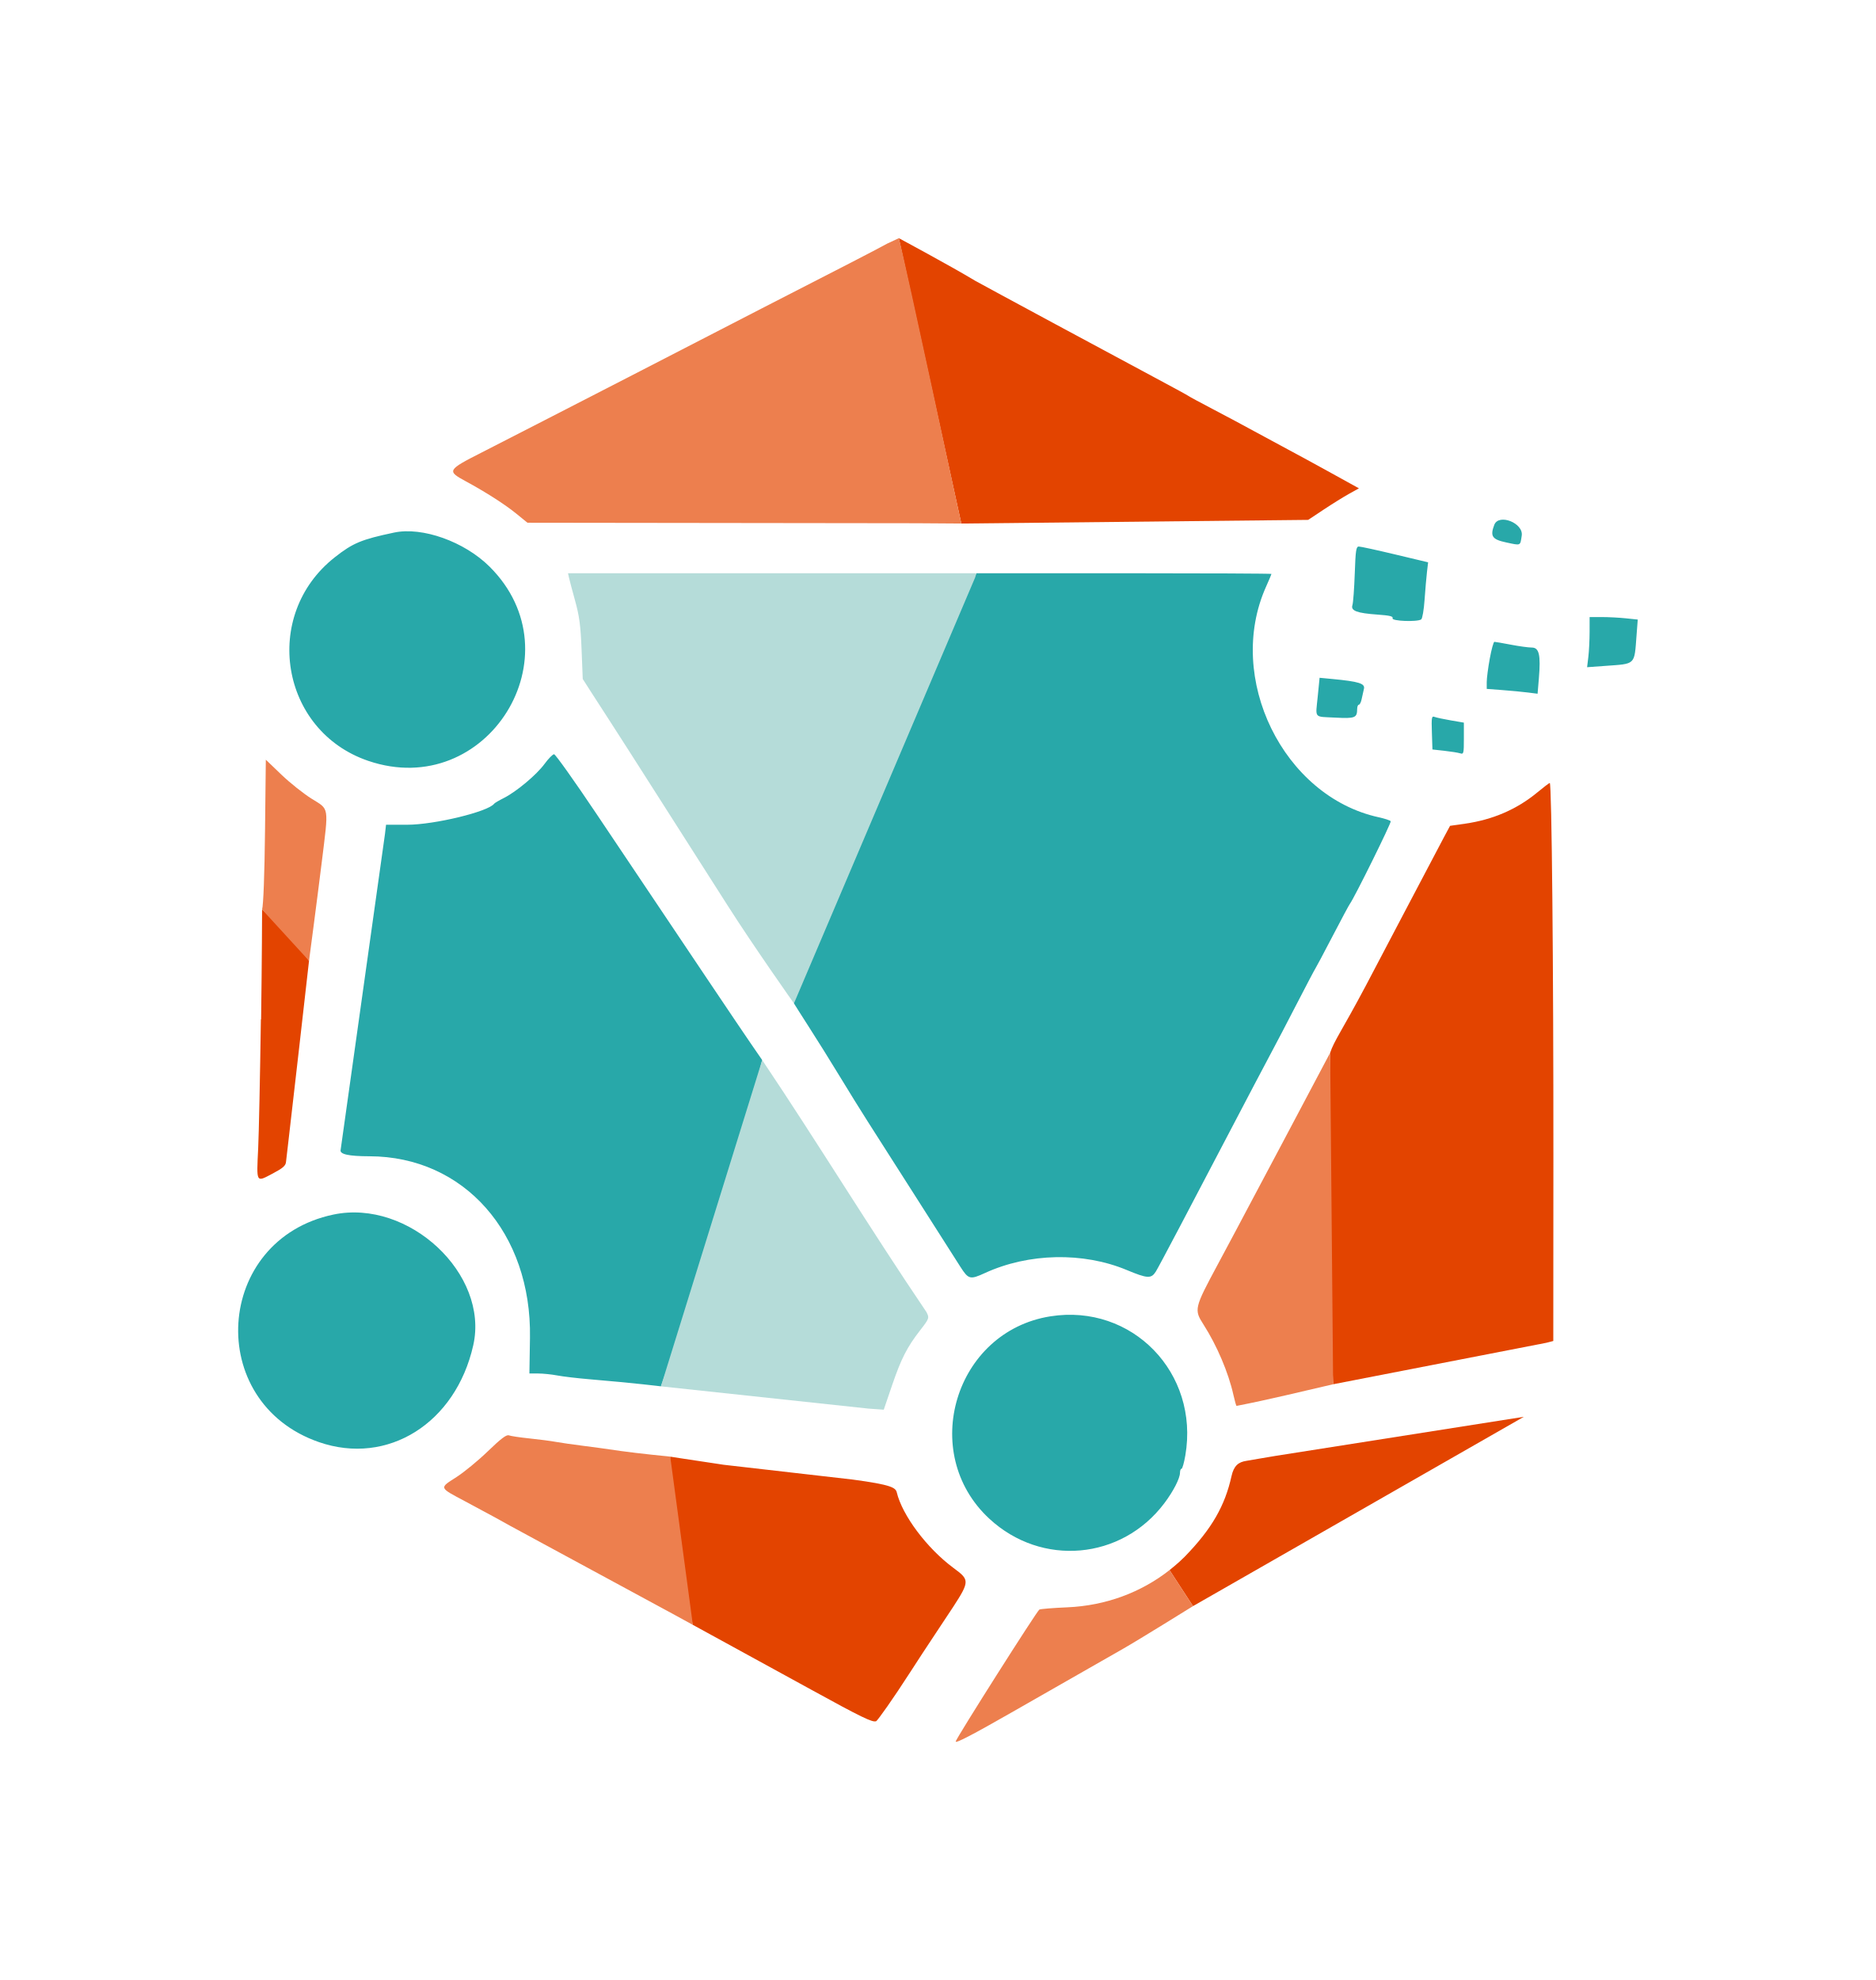
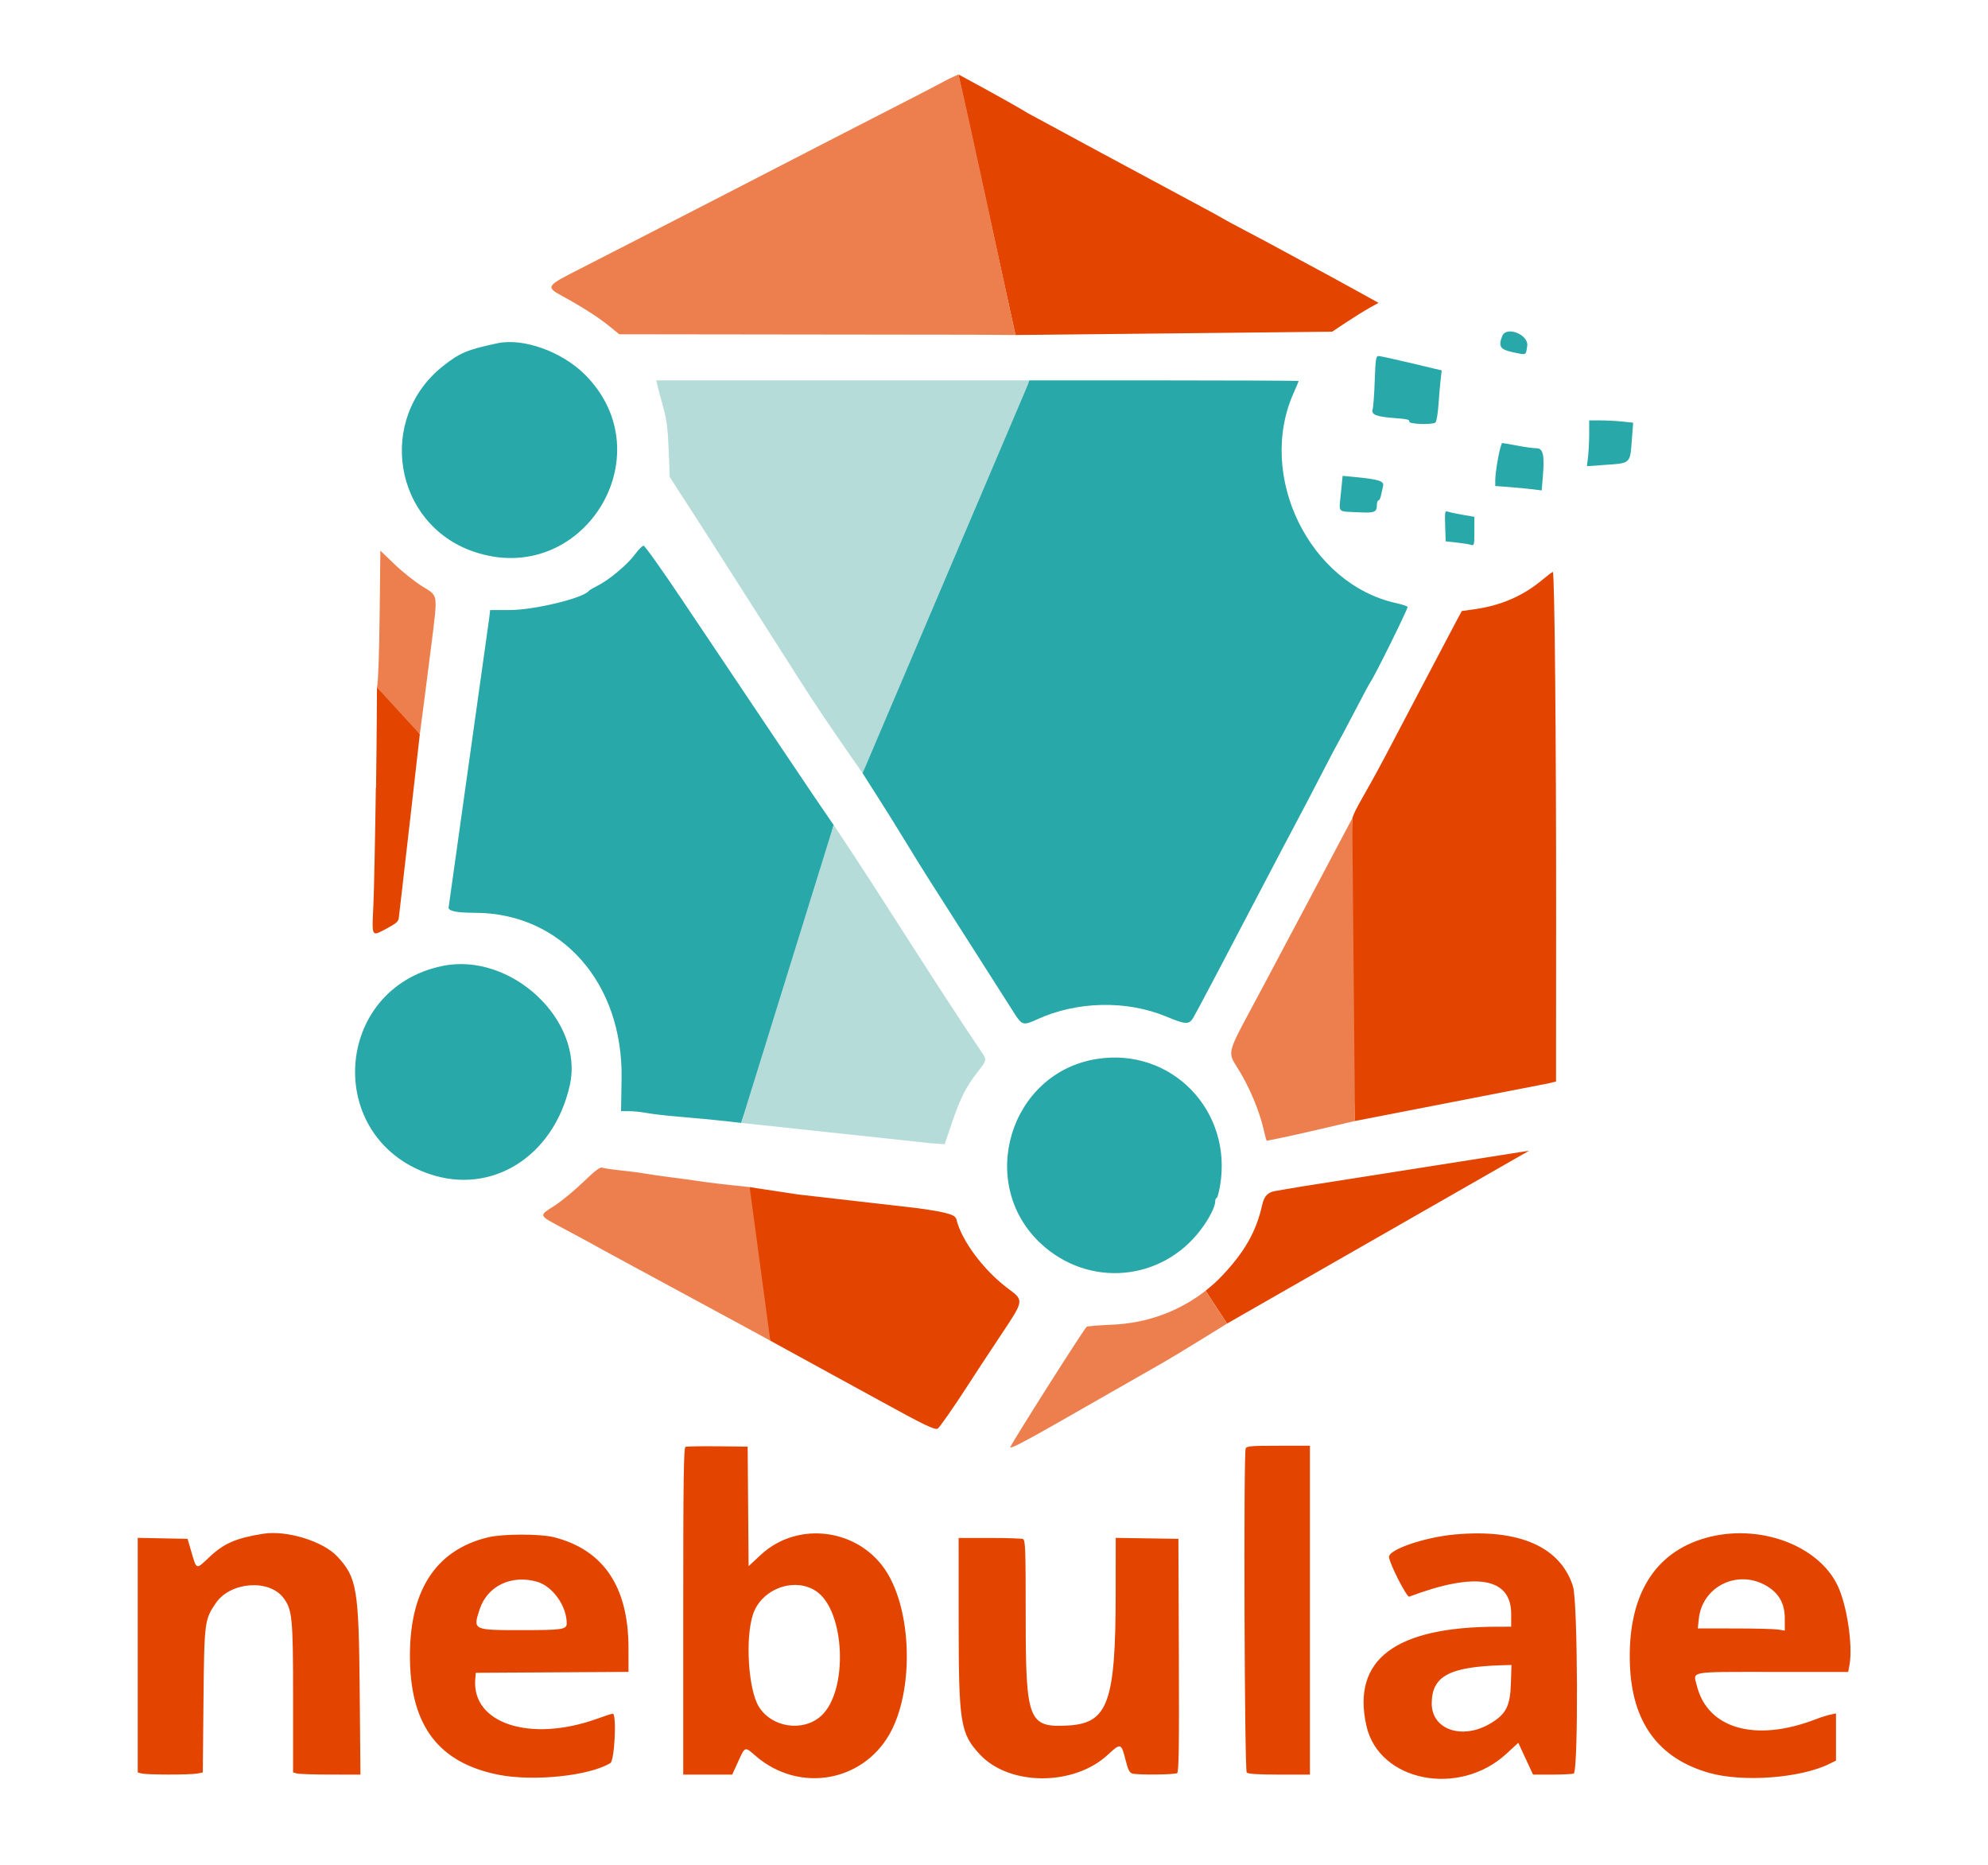
- <svg xmlns="http://www.w3.org/2000/svg" id="svg" version="1.1" width="393.86" height="415.661" style="display:block">
-   <defs id="defs10" />
-   <g id="svgg" transform="translate(-3.848283,-1.261263)">
-     <path id="path0" d="M 205.685,111.168 278.51,110.4 l 3.245,-2.155 c 1.785,-1.185 4.182,-2.675 5.328,-3.311 l 2.083,-1.158 -5.883,-3.248 c -3.236,-1.787 -7.323,-4.012 -9.083,-4.946 -1.76,-0.933 -4.91,-2.635 -7,-3.781 -2.09,-1.147 -5.96,-3.214 -8.6,-4.595 -2.64,-1.38 -4.98,-2.643 -5.2,-2.807 -0.22,-0.163 -3.1,-1.738 -6.4,-3.498 -8.356,-4.459 -36.458,-19.604 -38.4,-20.696 -5.195,-3.136 -16.037,-8.944 -16.037,-8.944 M 326.612,167.619 c -4.28,3.539 -9.328,5.723 -15.148,6.555 l -3.164,0.452 -1.281,2.387 c -0.705,1.313 -4.305,8.147 -8,15.187 -3.694,7.04 -7.481,14.24 -8.414,16 -4.967,9.372 -6.656,11.554 -7.482,14.072 l -0.845,32.732 1.472,36.855 44.737,-8.701 1.487,-0.382 0.021,-38.488 c 0.023,-40.089 -0.349,-78.704 -0.758,-78.666 -0.13,0.013 -1.312,0.911 -2.625,1.997 M 58.622,215.3 c -0.17,11.935 -0.425,24.08 -0.566,26.988 -0.358,7.396 -0.473,7.186 2.944,5.387 2.225,-1.172 2.82,-1.68 2.896,-2.475 0.053,-0.55 0.273,-2.44 0.488,-4.2 1.463,-12.675 2.909,-25.254 4.347,-38.042 L 64.449,197.163 58.878,192.2 c 0,0 -0.039,11.096 -0.209,23.031 M 271.738,306.883 c -2.64,0.42 -5.302,0.919 -6.208,1.056 -1.627,0.245 -2.625,0.983 -3.118,3.208 -1.365,6.158 -4.081,11.026 -9.851,16.941 -1.268,1.3 -3.158,2.784 -3.158,2.784 l 4.93,7.56 69.45,-39.74 M 144.401,308.447 c 0.002,1.136 1.287,10.95 2.351,17.953 0.418,2.75 0.994,7.048 1.28,9.55 0.394,3.44 1.278,6.413 1.278,6.413 l 24.916,13.643 c 10.451,5.748 12.811,6.883 13.564,6.594 0.322,-0.123 3.7,-4.913 7.072,-10.157 3.373,-5.244 7.537,-11.423 9.145,-13.895 3.528,-5.422 3.333,-5.68 0.032,-8.127 -5.662,-4.197 -10.76,-11.094 -11.904,-15.854 -0.239,-0.995 -1.088,-1.605 -9.265,-2.703 l -27.07,-3.103 c -9.447,-1.409 -11.23,-1.708 -11.23,-1.708" style="fill:#e34400;fill-rule:evenodd;stroke:none" />
-     <path id="path1" d="m 190.2,52.364 c -1.988,1.104 -9.572,5.022 -26.4,13.636 -4.84,2.477 -10.6,5.447 -12.8,6.599 -2.2,1.151 -8.68,4.492 -14.4,7.423 -5.72,2.931 -13.734,7.05 -17.808,9.153 -4.074,2.104 -10.243,5.265 -13.708,7.025 -7.342,3.729 -7.452,3.921 -3.484,6.075 4.319,2.345 8.257,4.868 10.688,6.849 l 2.304,1.876 81.67,0.103 c 3.271,0.013 6.342,0.055 9.423,0.065 -0.348,-1.376 -11.377,-53.255 -13.122,-59.906 L 190.2,52.364 M 59.492,175.674 c -0.104,9.204 -0.34,15.539 -0.614,16.526 l 9.853,10.758 c 0,0 1.629,-12.243 2.68,-20.758 1.461,-11.833 1.604,-10.934 -2.111,-13.248 -1.705,-1.062 -4.571,-3.342 -6.37,-5.067 l -3.27,-3.137 -0.168,14.926 M 273.205,241 c -2.354,4.4 -5.415,10.16 -6.801,12.8 -1.387,2.64 -4.487,8.459 -6.89,12.93 -4.922,9.158 -4.991,9.45 -2.986,12.584 2.838,4.437 5.238,10.081 6.287,14.786 0.282,1.265 0.577,2.3 0.656,2.3 6.801,-1.316 13.529,-2.988 20.279,-4.54 l -0.627,-69.587 M 249.403,330.871 c -5.963,4.674 -13.355,7.467 -21.477,7.815 -3.011,0.129 -5.647,0.343 -5.857,0.474 -0.546,0.342 -17.333,26.799 -17.564,27.682 -0.133,0.507 3.476,-1.365 11.752,-6.098 6.569,-3.757 17.073,-9.754 23.343,-13.328 3.47,-1.978 14.733,-8.985 14.733,-8.985 M 106.305,305.898 c -2.039,1.969 -5.011,4.416 -6.606,5.438 -3.674,2.355 -3.747,2.146 1.801,5.097 2.585,1.375 5.51,2.95 6.5,3.499 0.99,0.55 2.34,1.299 3,1.665 0.66,0.365 3.81,2.073 7,3.795 4.841,2.612 19.224,10.397 27,14.613 0.619,0.336 2.258,1.234 4.318,2.366 l -4.748,-35.318 c 0,0 -6.996,-0.699 -10.37,-1.182 -2.42,-0.362 -6.02,-0.858 -8,-1.102 -1.98,-0.244 -4.5,-0.607 -5.6,-0.807 -1.1,-0.2 -3.62,-0.529 -5.6,-0.733 -1.98,-0.203 -3.912,-0.491 -4.294,-0.64 -0.517,-0.202 -1.643,0.645 -4.401,3.308" style="fill:#ed7f4e;fill-rule:evenodd;stroke:none" />
-     <path id="path2" d="m 317.584,111.442 c -0.911,2.397 -0.455,3.065 2.525,3.698 3.12,0.663 2.903,0.758 3.238,-1.428 0.406,-2.65 -4.834,-4.714 -5.763,-2.27 M 86.6,113.062 c -6.885,1.454 -8.649,2.189 -12.467,5.195 -15.439,12.155 -11.437,36.449 7.038,42.733 24.941,8.483 44.119,-22.235 25.46,-40.78 -5.279,-5.247 -14.111,-8.399 -20.031,-7.148 m 201.689,8.638 c -0.11,3.135 -0.33,6.102 -0.489,6.593 -0.386,1.191 0.928,1.684 5.314,1.994 2.559,0.181 3.277,0.359 3.118,0.774 -0.228,0.594 5.154,0.803 6.009,0.233 0.243,-0.162 0.56,-2.004 0.705,-4.094 0.146,-2.09 0.373,-4.721 0.505,-5.846 l 0.24,-2.047 -6.945,-1.657 c -3.82,-0.912 -7.241,-1.656 -7.602,-1.654 -0.567,0.004 -0.682,0.773 -0.855,5.704 m -96.46,34.219 c -9.702,23.882 -21.613,49.451 -21.291,55.973 0,0 1.63,2.617 3.174,5.004 1.602,2.477 4.496,7.114 6.432,10.304 1.936,3.19 4.559,7.42 5.828,9.4 1.269,1.98 5.92,9.27 10.335,16.2 4.415,6.93 8.537,13.397 9.16,14.37 1.723,2.692 2.042,2.774 5.198,1.328 9.163,-4.198 20.587,-4.44 29.735,-0.631 4.376,1.823 5.16,1.865 6.121,0.333 0.641,-1.022 6.254,-11.67 20.665,-39.2 1.612,-3.08 3.421,-6.5 4.02,-7.6 0.599,-1.1 2.761,-5.24 4.804,-9.2 2.043,-3.96 3.843,-7.38 4,-7.6 0.157,-0.22 1.784,-3.28 3.616,-6.8 1.832,-3.52 3.471,-6.58 3.643,-6.8 0.866,-1.109 8.749,-17.048 8.572,-17.333 -0.112,-0.182 -1.248,-0.559 -2.523,-0.837 -20.049,-4.37 -32.219,-29.257 -23.661,-48.385 0.629,-1.406 1.143,-2.621 1.143,-2.7 0,-0.08 -13.905,-0.145 -30.9,-0.145 h -31.046 m 128.743,12.3 c -0.002,1.705 -0.121,4.074 -0.264,5.264 l -0.26,2.165 3.764,-0.274 c 6.539,-0.475 6.129,-0.076 6.62,-6.455 l 0.251,-3.275 -2.512,-0.262 c -1.383,-0.145 -3.657,-0.263 -5.055,-0.263 H 337.6 l -0.003,3.1 m -20.956,5.6 c -0.354,1.925 -0.642,4.148 -0.642,4.941 l 10e-4,1.44 3.3,0.25 c 1.815,0.137 4.217,0.366 5.338,0.508 l 2.039,0.258 0.269,-3.23 c 0.412,-4.942 0.059,-6.467 -1.497,-6.467 -0.687,0 -2.66,-0.27 -4.384,-0.6 -1.725,-0.33 -3.281,-0.6 -3.459,-0.6 -0.177,0 -0.612,1.575 -0.965,3.5 m -36.124,7.974 c -0.468,4.729 -0.914,4.196 3.713,4.438 4.128,0.216 4.551,0.048 4.564,-1.812 0.003,-0.495 0.163,-0.9 0.356,-0.9 0.193,0 0.454,-0.519 0.581,-1.153 0.127,-0.635 0.345,-1.609 0.484,-2.165 0.285,-1.134 -1.041,-1.549 -6.663,-2.083 l -2.647,-0.251 -0.388,3.926 m 23.967,7.577 0.116,3.549 2.513,0.277 c 1.382,0.153 2.867,0.39 3.3,0.527 0.74,0.235 0.787,0.049 0.787,-3.096 v -3.345 l -2.735,-0.469 c -1.504,-0.258 -3.041,-0.587 -3.416,-0.731 -0.616,-0.236 -0.67,0.083 -0.565,3.288 m -186.303,6.574 c -1.695,2.31 -5.922,5.846 -8.581,7.18 -0.99,0.496 -1.89,1.026 -2,1.177 -1.217,1.671 -12.562,4.417 -18.249,4.417 l -4.449,0.001 -0.22,1.9 -9.312,66.341 c -0.255,0.922 1.637,1.348 6.031,1.356 19.861,0.034 34.076,16.097 33.72,38.103 l -0.121,7.501 1.845,-10e-4 c 1.015,0 2.815,0.185 4,0.41 1.185,0.226 4.225,0.585 6.755,0.798 9.72,0.818 15.014,1.488 15.014,1.488 6.514,-18.042 16.172,-48.177 21.263,-68.496 l -2.477,-3.6 c -2.292,-3.332 -11.306,-16.745 -32.328,-48.1 -4.609,-6.875 -8.61,-12.5 -8.892,-12.5 -0.282,0 -1.181,0.911 -1.999,2.025 m -44.326,94.609 c -25.012,5.247 -27.187,39.41 -3.042,47.77 14.429,4.997 28.712,-3.962 32.398,-20.323 3.369,-14.95 -13.545,-30.764 -29.356,-27.447 m 150.525,21.365 c -20.041,3.176 -27.733,28.674 -12.817,42.484 10.968,10.154 27.745,8.677 36.734,-3.234 1.914,-2.536 3.303,-5.247 3.303,-6.445 0,-0.442 0.143,-0.804 0.319,-0.804 0.175,0 0.535,-1.263 0.8,-2.807 2.97,-17.322 -11.191,-31.911 -28.339,-29.194" style="fill:#28a8a9;fill-rule:evenodd;stroke:none" />
-     <path id="path3" d="m 123.303,122.5 c 0.109,0.495 0.693,2.7 1.3,4.9 0.89,3.227 1.151,5.198 1.35,10.2 l 0.247,6.2 1.919,3 c 1.056,1.65 2.801,4.35 3.878,6 1.078,1.65 2.696,4.17 3.598,5.6 0.901,1.43 3.746,5.887 6.322,9.905 2.575,4.018 9.177,14.368 14.671,23 5.493,8.632 13.95,20.587 13.95,20.587 l 0.183,-0.401 L 208.583,122.5 l 0.271,-0.9 H 165.98 123.107 l 0.196,0.9 M 142.614,292.296 186.2,296.97 l 3.2,0.227 1.739,-5.099 c 1.905,-5.584 3.148,-8.026 5.868,-11.529 1.965,-2.531 1.998,-2.627 1.338,-3.895 -11.803,-17.423 -22.739,-35.407 -34.468,-52.874" style="fill:#b5dcd9;fill-rule:evenodd;stroke:none" />
+ <svg xmlns="http://www.w3.org/2000/svg" width="129mm" height="121mm" viewBox="0 0 457.086 428.74" id="svg2" version="1.1">
+   <defs id="defs4" />
+   <g id="layer1" transform="translate(0,-623.6216)">
+     <g transform="translate(-8.571454,-272.3731)" id="layer1-6">
+       <g transform="matrix(1.014724,0,0,1,30.0939,1218.357)" id="g3591" style="display:block">
+         <g id="svgg" transform="translate(5.2,-2.8)">
+           <path id="path0" d="m 128.9,13.06 c -0.395,0.163 -0.5,8.097 -0.5,37.773 l 0,37.567 5.551,0 5.552,0 1.348,-3 c 1.578,-3.508 1.487,-3.476 3.888,-1.355 10.127,8.947 25.215,5.954 31.033,-6.157 4.828,-10.049 4.268,-26.933 -1.192,-35.92 -6.129,-10.09 -20.126,-12.087 -28.613,-4.082 L 143.211,40.487 143.105,26.743 143,13 136.2,12.927 c -3.74,-0.04 -7.025,0.02 -7.3,0.133 m 126.943,0.373 c -0.503,1.311 -0.272,73.978 0.237,74.487 0.336,0.336 2.551,0.48 7.4,0.48 l 6.92,0 0,-37.8 0,-37.8 -7.157,0 c -6.158,0 -7.191,0.088 -7.4,0.633 M 33.2,33.037 c -6.189,1.013 -8.881,2.206 -12.223,5.416 -2.98,2.861 -2.823,2.906 -3.991,-1.145 L 16.09,34.2 10.445,34.089 4.8,33.978 l 0,26.964 0,26.965 0.9,0.241 c 1.179,0.316 11.049,0.322 12.619,0.008 l 1.219,-0.244 0.158,-16.456 C 19.87,53.281 19.934,52.768 22.504,48.956 25.772,44.108 34.471,43.4 37.762,47.715 39.821,50.414 40,52.266 40,70.837 l 0,17.07 0.9,0.241 c 0.495,0.133 3.929,0.244 7.63,0.247 L 55.261,88.4 55.092,69.1 C 54.887,45.584 54.476,43.102 49.979,38.223 46.758,34.729 38.485,32.172 33.2,33.037 m 270,0.167 c -6.923,0.647 -15.087,3.507 -14.881,5.212 0.203,1.687 4.041,9.285 4.585,9.077 C 307.987,41.727 316,43.103 316,51.459 l 0,2.941 -3.1,0.003 c -23.202,0.026 -33.043,7.566 -29.708,22.762 2.816,12.829 20.977,16.508 31.749,6.43 l 2.674,-2.501 1.669,3.653 1.668,3.653 4.291,0 c 2.361,0 4.576,-0.109 4.924,-0.243 1.084,-0.416 0.941,-39.481 -0.157,-43.015 -2.832,-9.112 -12.237,-13.3 -26.81,-11.938 m -218.945,0.63 c -12.119,2.934 -18.111,12.545 -17.769,28.505 0.322,15.045 6.661,23.343 19.914,26.069 7.96,1.637 20.769,0.3 25.5,-2.663 0.957,-0.599 1.457,-11.345 0.527,-11.345 -0.205,0 -1.78,0.515 -3.5,1.145 C 93.785,81.089 80.42,76.684 81.28,66.431 L 81.4,65 98.7,64.896 116,64.792 115.997,59.296 C 115.99,45.196 110.315,36.678 99.016,33.806 95.977,33.034 87.496,33.05 84.255,33.834 M 360.2,33.963 c -11.842,3.339 -17.836,13.41 -17.298,29.067 0.457,13.318 6.404,21.612 17.898,24.961 7.632,2.224 20.747,1.237 27.3,-2.054 l 1.5,-0.753 0,-5.424 0,-5.424 -1.3,0.282 c -0.715,0.155 -2.189,0.63 -3.277,1.056 -13.639,5.346 -24.523,2.219 -26.962,-7.745 -0.824,-3.366 -2.124,-3.129 17.164,-3.129 l 17.139,0 0.276,-1.47 C 393.479,58.855 392.104,49.438 389.948,44.902 385.512,35.567 372.059,30.62 360.2,33.963 M 190.807,53.1 c 0.009,23.53 0.376,25.861 4.834,30.698 6.7,7.269 21.318,7.278 28.995,0.019 2.868,-2.712 3.018,-2.67 3.96,1.113 0.586,2.356 0.931,3.064 1.577,3.237 1.274,0.342 9.563,0.262 10.13,-0.098 0.397,-0.253 0.481,-5.939 0.4,-27.094 L 240.6,34.2 l -7.1,-0.109 -7.1,-0.109 -0.012,12.909 C 226.363,71.754 224.642,76.594 215.637,77.115 206.61,77.638 206,76.053 206,52.066 206,36.404 205.931,34.459 205.367,34.243 205.019,34.109 201.599,34 197.767,34 l -6.967,0 0.007,19.1 M 95.351,44.092 c 3.488,1.045 6.649,5.575 6.649,9.528 0,1.422 -0.966,1.571 -10.2,1.571 -11.098,0 -11.075,0.011 -9.525,-4.789 1.741,-5.392 7.256,-8.053 13.076,-6.31 m 278.438,0.88 c 2.872,1.684 4.211,4.086 4.211,7.559 l 0,2.774 -1.5,-0.248 c -0.825,-0.137 -5.26,-0.25 -9.856,-0.253 l -8.356,-0.004 0.226,-2.191 c 0.77,-7.456 8.764,-11.452 15.275,-7.637 m -215.337,1.215 c 6.677,4.418 7.419,23.1 1.144,28.769 -4.103,3.707 -11.148,2.621 -14.065,-2.167 -2.368,-3.887 -3.115,-15.581 -1.35,-21.147 1.865,-5.882 9.32,-8.732 14.271,-5.455 M 315.935,67.5 c -0.163,5.174 -1.112,7.032 -4.691,9.177 C 304.9,80.478 298,78.073 298,72.06 c 0,-6.263 3.945,-8.441 15.935,-8.797 l 2.136,-0.063 -0.136,4.3" style="fill:#e34500;fill-rule:evenodd;stroke:none" />
+         </g>
+       </g>
+       <g transform="translate(40.21304,863.103)" id="g3623" style="display:block">
+         <g id="svgg-3" transform="translate(-3.848283,-1.261263)">
+           <path id="path0-6" d="M 205.685,111.168 278.51,110.4 l 3.245,-2.155 c 1.785,-1.185 4.182,-2.675 5.328,-3.311 l 2.083,-1.158 -5.883,-3.248 c -3.236,-1.787 -7.323,-4.012 -9.083,-4.946 -1.76,-0.933 -4.91,-2.635 -7,-3.781 -2.09,-1.147 -5.96,-3.214 -8.6,-4.595 -2.64,-1.38 -4.98,-2.643 -5.2,-2.807 -0.22,-0.163 -3.1,-1.738 -6.4,-3.498 -8.356,-4.459 -36.458,-19.604 -38.4,-20.696 -5.195,-3.136 -16.037,-8.944 -16.037,-8.944 M 326.612,167.619 c -4.28,3.539 -9.328,5.723 -15.148,6.555 l -3.164,0.452 -1.281,2.387 c -0.705,1.313 -4.305,8.147 -8,15.187 -3.694,7.04 -7.481,14.24 -8.414,16 -4.967,9.372 -6.656,11.554 -7.482,14.072 l -0.845,32.732 1.472,36.855 44.737,-8.701 1.487,-0.382 0.021,-38.488 c 0.023,-40.089 -0.349,-78.704 -0.758,-78.666 -0.13,0.013 -1.312,0.911 -2.625,1.997 M 58.622,215.3 c -0.17,11.935 -0.425,24.08 -0.566,26.988 -0.358,7.396 -0.473,7.186 2.944,5.387 2.225,-1.172 2.82,-1.68 2.896,-2.475 0.053,-0.55 0.273,-2.44 0.488,-4.2 1.463,-12.675 2.909,-25.254 4.347,-38.042 L 64.449,197.163 58.878,192.2 c 0,0 -0.039,11.096 -0.209,23.031 M 271.738,306.883 c -2.64,0.42 -5.302,0.919 -6.208,1.056 -1.627,0.245 -2.625,0.983 -3.118,3.208 -1.365,6.158 -4.081,11.026 -9.851,16.941 -1.268,1.3 -3.158,2.784 -3.158,2.784 l 4.93,7.56 69.45,-39.74 M 144.401,308.447 c 0.002,1.136 1.287,10.95 2.351,17.953 0.418,2.75 0.994,7.048 1.28,9.55 0.394,3.44 1.278,6.413 1.278,6.413 l 24.916,13.643 c 10.451,5.748 12.811,6.883 13.564,6.594 0.322,-0.123 3.7,-4.913 7.072,-10.157 3.373,-5.244 7.537,-11.423 9.145,-13.895 3.528,-5.422 3.333,-5.68 0.032,-8.127 -5.662,-4.197 -10.76,-11.094 -11.904,-15.854 -0.239,-0.995 -1.088,-1.605 -9.265,-2.703 l -27.07,-3.103 c -9.447,-1.409 -11.23,-1.708 -11.23,-1.708" style="fill:#e34400;fill-rule:evenodd;stroke:none" />
+           <path id="path1" d="m 190.2,52.364 c -1.988,1.104 -9.572,5.022 -26.4,13.636 -4.84,2.477 -10.6,5.447 -12.8,6.599 -2.2,1.151 -8.68,4.492 -14.4,7.423 -5.72,2.931 -13.734,7.05 -17.808,9.153 -4.074,2.104 -10.243,5.265 -13.708,7.025 -7.342,3.729 -7.452,3.921 -3.484,6.075 4.319,2.345 8.257,4.868 10.688,6.849 l 2.304,1.876 81.67,0.103 c 3.271,0.013 6.342,0.055 9.423,0.065 -0.348,-1.376 -11.377,-53.255 -13.122,-59.906 L 190.2,52.364 M 59.492,175.674 c -0.104,9.204 -0.34,15.539 -0.614,16.526 l 9.853,10.758 c 0,0 1.629,-12.243 2.68,-20.758 1.461,-11.833 1.604,-10.934 -2.111,-13.248 -1.705,-1.062 -4.571,-3.342 -6.37,-5.067 l -3.27,-3.137 -0.168,14.926 M 273.205,241 c -2.354,4.4 -5.415,10.16 -6.801,12.8 -1.387,2.64 -4.487,8.459 -6.89,12.93 -4.922,9.158 -4.991,9.45 -2.986,12.584 2.838,4.437 5.238,10.081 6.287,14.786 0.282,1.265 0.577,2.3 0.656,2.3 6.801,-1.316 13.529,-2.988 20.279,-4.54 l -0.627,-69.587 M 249.403,330.871 c -5.963,4.674 -13.355,7.467 -21.477,7.815 -3.011,0.129 -5.647,0.343 -5.857,0.474 -0.546,0.342 -17.333,26.799 -17.564,27.682 -0.133,0.507 3.476,-1.365 11.752,-6.098 6.569,-3.757 17.073,-9.754 23.343,-13.328 3.47,-1.978 14.733,-8.985 14.733,-8.985 M 106.305,305.898 c -2.039,1.969 -5.011,4.416 -6.606,5.438 -3.674,2.355 -3.747,2.146 1.801,5.097 2.585,1.375 5.51,2.95 6.5,3.499 0.99,0.55 2.34,1.299 3,1.665 0.66,0.365 3.81,2.073 7,3.795 4.841,2.612 19.224,10.397 27,14.613 0.619,0.336 2.258,1.234 4.318,2.366 l -4.748,-35.318 c 0,0 -6.996,-0.699 -10.37,-1.182 -2.42,-0.362 -6.02,-0.858 -8,-1.102 -1.98,-0.244 -4.5,-0.607 -5.6,-0.807 -1.1,-0.2 -3.62,-0.529 -5.6,-0.733 -1.98,-0.203 -3.912,-0.491 -4.294,-0.64 -0.517,-0.202 -1.643,0.645 -4.401,3.308" style="fill:#ed7f4e;fill-rule:evenodd;stroke:none" />
+           <path id="path2" d="m 317.584,111.442 c -0.911,2.397 -0.455,3.065 2.525,3.698 3.12,0.663 2.903,0.758 3.238,-1.428 0.406,-2.65 -4.834,-4.714 -5.763,-2.27 M 86.6,113.062 c -6.885,1.454 -8.649,2.189 -12.467,5.195 -15.439,12.155 -11.437,36.449 7.038,42.733 24.941,8.483 44.119,-22.235 25.46,-40.78 -5.279,-5.247 -14.111,-8.399 -20.031,-7.148 m 201.689,8.638 c -0.11,3.135 -0.33,6.102 -0.489,6.593 -0.386,1.191 0.928,1.684 5.314,1.994 2.559,0.181 3.277,0.359 3.118,0.774 -0.228,0.594 5.154,0.803 6.009,0.233 0.243,-0.162 0.56,-2.004 0.705,-4.094 0.146,-2.09 0.373,-4.721 0.505,-5.846 l 0.24,-2.047 -6.945,-1.657 c -3.82,-0.912 -7.241,-1.656 -7.602,-1.654 -0.567,0.004 -0.682,0.773 -0.855,5.704 m -96.46,34.219 c -9.702,23.882 -21.613,49.451 -21.291,55.973 0,0 1.63,2.617 3.174,5.004 1.602,2.477 4.496,7.114 6.432,10.304 1.936,3.19 4.559,7.42 5.828,9.4 1.269,1.98 5.92,9.27 10.335,16.2 4.415,6.93 8.537,13.397 9.16,14.37 1.723,2.692 2.042,2.774 5.198,1.328 9.163,-4.198 20.587,-4.44 29.735,-0.631 4.376,1.823 5.16,1.865 6.121,0.333 0.641,-1.022 6.254,-11.67 20.665,-39.2 1.612,-3.08 3.421,-6.5 4.02,-7.6 0.599,-1.1 2.761,-5.24 4.804,-9.2 2.043,-3.96 3.843,-7.38 4,-7.6 0.157,-0.22 1.784,-3.28 3.616,-6.8 1.832,-3.52 3.471,-6.58 3.643,-6.8 0.866,-1.109 8.749,-17.048 8.572,-17.333 -0.112,-0.182 -1.248,-0.559 -2.523,-0.837 -20.049,-4.37 -32.219,-29.257 -23.661,-48.385 0.629,-1.406 1.143,-2.621 1.143,-2.7 0,-0.08 -13.905,-0.145 -30.9,-0.145 l -31.046,0 m 128.743,12.3 c -0.002,1.705 -0.121,4.074 -0.264,5.264 l -0.26,2.165 3.764,-0.274 c 6.539,-0.475 6.129,-0.076 6.62,-6.455 l 0.251,-3.275 -2.512,-0.262 c -1.383,-0.145 -3.657,-0.263 -5.055,-0.263 l -2.541,0 -0.003,3.1 m -20.956,5.6 c -0.354,1.925 -0.642,4.148 -0.642,4.941 l 10e-4,1.44 3.3,0.25 c 1.815,0.137 4.217,0.366 5.338,0.508 l 2.039,0.258 0.269,-3.23 c 0.412,-4.942 0.059,-6.467 -1.497,-6.467 -0.687,0 -2.66,-0.27 -4.384,-0.6 -1.725,-0.33 -3.281,-0.6 -3.459,-0.6 -0.177,0 -0.612,1.575 -0.965,3.5 m -36.124,7.974 c -0.468,4.729 -0.914,4.196 3.713,4.438 4.128,0.216 4.551,0.048 4.564,-1.812 0.003,-0.495 0.163,-0.9 0.356,-0.9 0.193,0 0.454,-0.519 0.581,-1.153 0.127,-0.635 0.345,-1.609 0.484,-2.165 0.285,-1.134 -1.041,-1.549 -6.663,-2.083 l -2.647,-0.251 -0.388,3.926 m 23.967,7.577 0.116,3.549 2.513,0.277 c 1.382,0.153 2.867,0.39 3.3,0.527 0.74,0.235 0.787,0.049 0.787,-3.096 l 0,-3.345 -2.735,-0.469 c -1.504,-0.258 -3.041,-0.587 -3.416,-0.731 -0.616,-0.236 -0.67,0.083 -0.565,3.288 m -186.303,6.574 c -1.695,2.31 -5.922,5.846 -8.581,7.18 -0.99,0.496 -1.89,1.026 -2,1.177 -1.217,1.671 -12.562,4.417 -18.249,4.417 l -4.449,0.001 -0.22,1.9 -9.312,66.341 c -0.255,0.922 1.637,1.348 6.031,1.356 19.861,0.034 34.076,16.097 33.72,38.103 l -0.121,7.501 1.845,-10e-4 c 1.015,0 2.815,0.185 4,0.41 1.185,0.226 4.225,0.585 6.755,0.798 9.72,0.818 15.014,1.488 15.014,1.488 6.514,-18.042 16.172,-48.177 21.263,-68.496 l -2.477,-3.6 c -2.292,-3.332 -11.306,-16.745 -32.328,-48.1 -4.609,-6.875 -8.61,-12.5 -8.892,-12.5 -0.282,0 -1.181,0.911 -1.999,2.025 m -44.326,94.609 c -25.012,5.247 -27.187,39.41 -3.042,47.77 14.429,4.997 28.712,-3.962 32.398,-20.323 3.369,-14.95 -13.545,-30.764 -29.356,-27.447 m 150.525,21.365 c -20.041,3.176 -27.733,28.674 -12.817,42.484 10.968,10.154 27.745,8.677 36.734,-3.234 1.914,-2.536 3.303,-5.247 3.303,-6.445 0,-0.442 0.143,-0.804 0.319,-0.804 0.175,0 0.535,-1.263 0.8,-2.807 2.97,-17.322 -11.191,-31.911 -28.339,-29.194" style="fill:#28a8a9;fill-rule:evenodd;stroke:none" />
+           <path id="path3" d="m 123.303,122.5 c 0.109,0.495 0.693,2.7 1.3,4.9 0.89,3.227 1.151,5.198 1.35,10.2 l 0.247,6.2 1.919,3 c 1.056,1.65 2.801,4.35 3.878,6 1.078,1.65 2.696,4.17 3.598,5.6 0.901,1.43 3.746,5.887 6.322,9.905 2.575,4.018 9.177,14.368 14.671,23 5.493,8.632 13.95,20.587 13.95,20.587 l 0.183,-0.401 L 208.583,122.5 l 0.271,-0.9 -42.874,0 -42.873,0 0.196,0.9 M 142.614,292.296 186.2,296.97 l 3.2,0.227 1.739,-5.099 c 1.905,-5.584 3.148,-8.026 5.868,-11.529 1.965,-2.531 1.998,-2.627 1.338,-3.895 -11.803,-17.423 -22.739,-35.407 -34.468,-52.874" style="fill:#b5dcd9;fill-rule:evenodd;stroke:none" />
+         </g>
+       </g>
+     </g>
  </g>
</svg>
